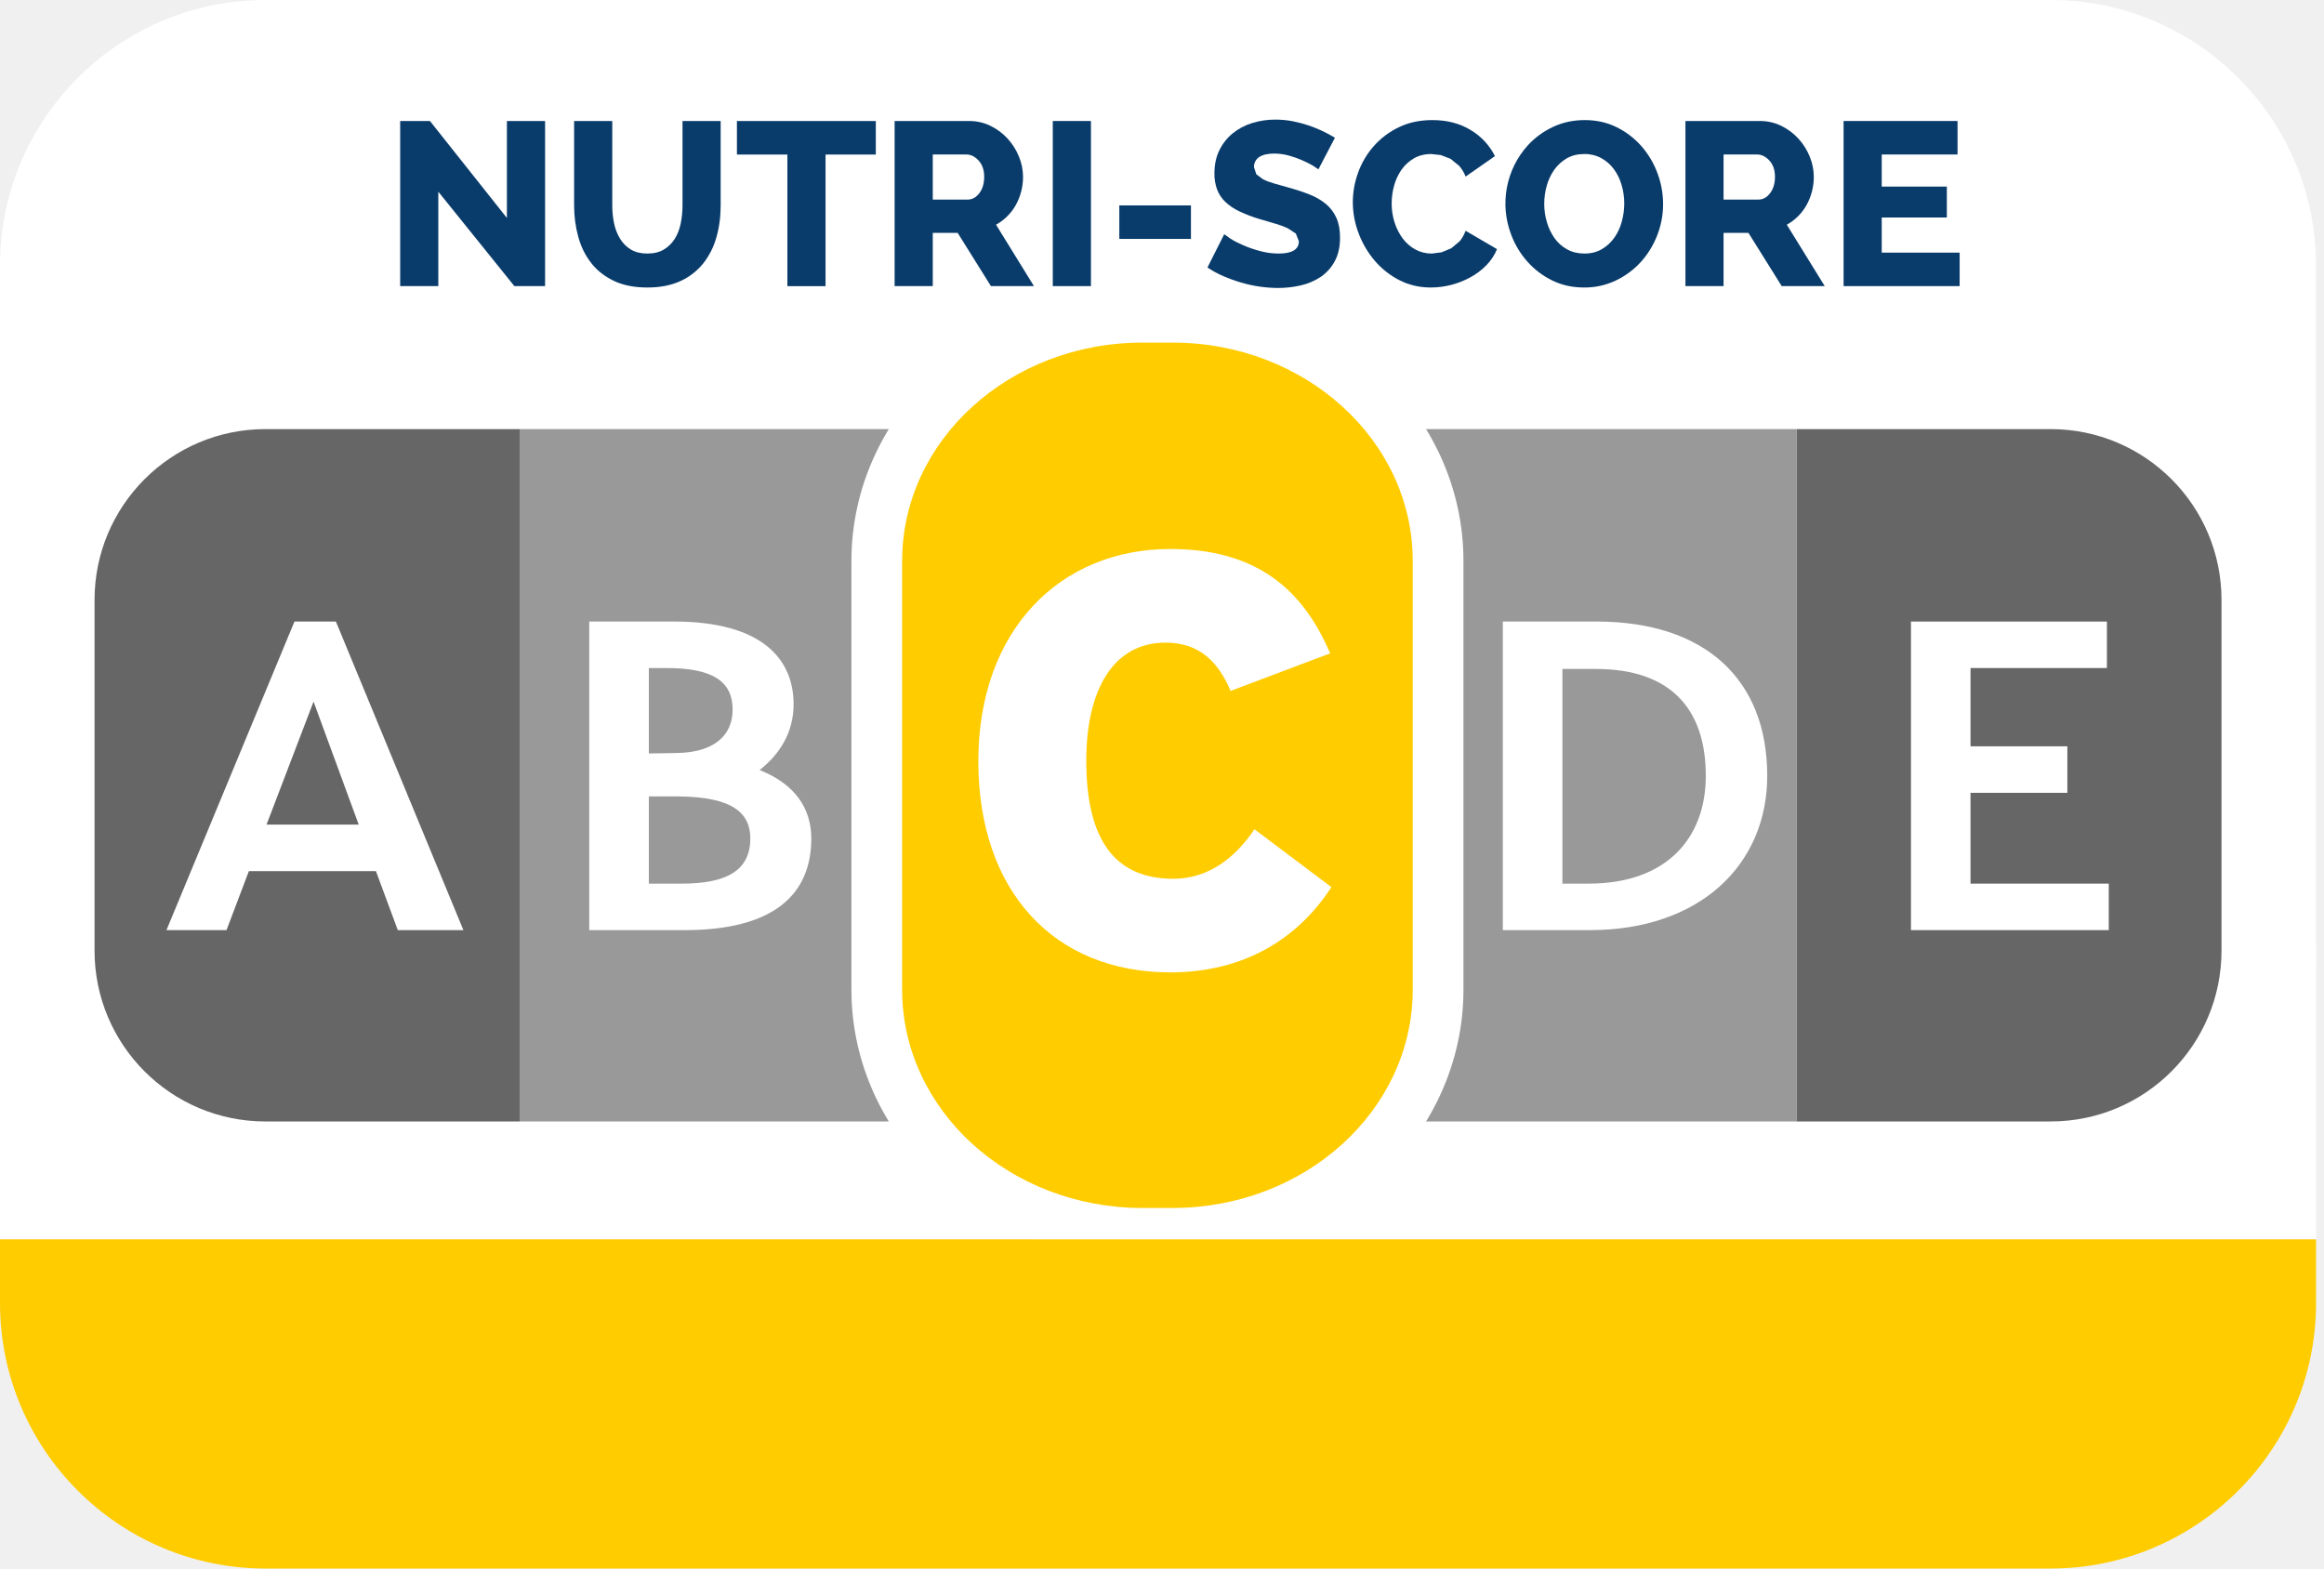
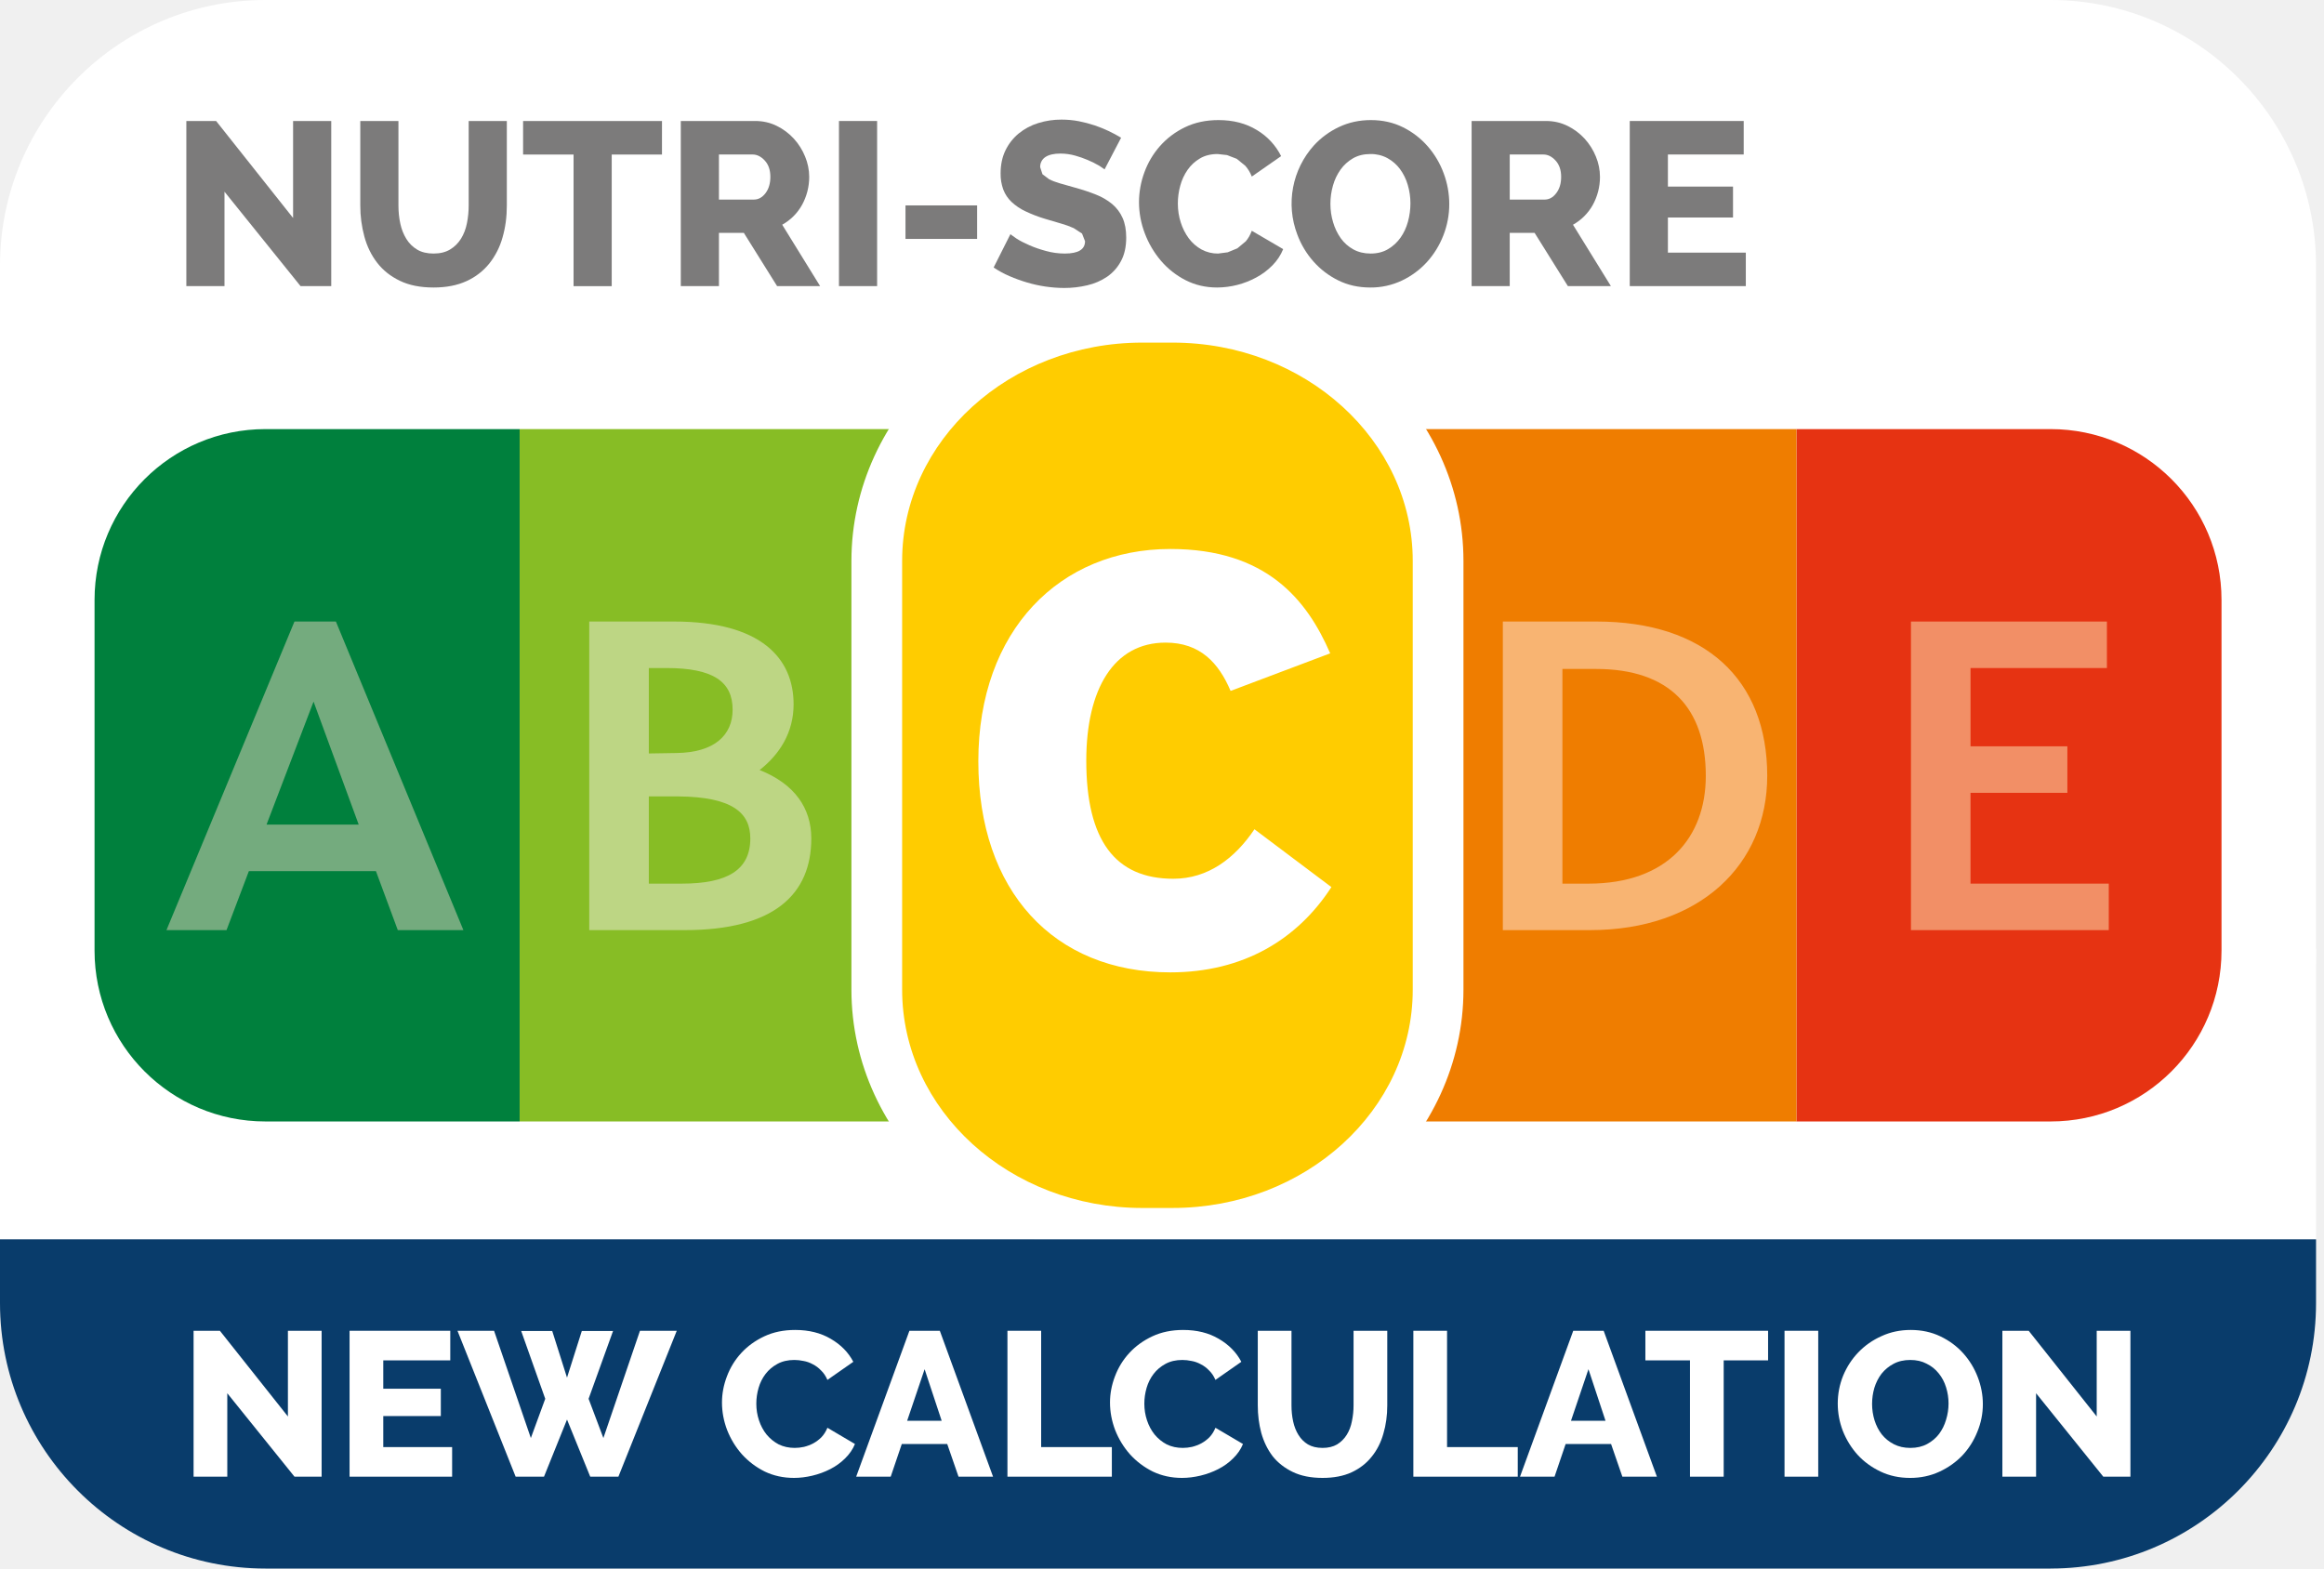
<svg xmlns="http://www.w3.org/2000/svg" id="svg2032" width="240" height="162" version="1.1" viewBox="0 0 240 162">
  <rect style="fill:#ffffff;fill-opacity:1;stroke:none;stroke-width:2.653;stroke-linecap:round;stroke-linejoin:round;paint-order:stroke fill markers" id="rect18499" width="239.178" height="30" x="0" y="98" />
  <defs id="defs2029">
    <clipPath id="clipPath1836" clipPathUnits="userSpaceOnUse">
      <path id="path1838" stroke-width="1" d="M-576.406-131.683h841.89v595.276h-841.89z" />
    </clipPath>
    <clipPath id="clipPath1817" clipPathUnits="userSpaceOnUse">
      <path id="path1819" stroke-width="1" d="M-480.445-91.617h841.89V503.66h-841.89z" />
    </clipPath>
    <clipPath id="clipPath1872" clipPathUnits="userSpaceOnUse">
      <path id="path1874" stroke-width="1" d="M-488.313-132.237h841.89v595.276h-841.89z" />
    </clipPath>
    <clipPath id="clipPath1878" clipPathUnits="userSpaceOnUse">
      <path id="path1880" stroke-width="1" d="M-519.714-136.177h841.89V459.1h-841.89z" />
    </clipPath>
    <clipPath id="clipPath1886" clipPathUnits="userSpaceOnUse">
      <path id="path1888" stroke-width="1" d="M-521.325-134.642h841.89v595.276h-841.89z" />
    </clipPath>
    <clipPath id="clipPath1892" clipPathUnits="userSpaceOnUse">
      <path id="path1894" stroke-width="1" d="M-532.144-130.648h841.89v595.276h-841.89z" />
    </clipPath>
    <clipPath id="clipPath1898" clipPathUnits="userSpaceOnUse">
      <path id="path1900" stroke-width="1" d="M-500.02-102.749h841.89v595.276h-841.89z" />
    </clipPath>
    <clipPath id="clipPath1904" clipPathUnits="userSpaceOnUse">
      <path id="path1906" stroke-width="1" d="M-522.55-115.224h841.89v595.276h-841.89z" />
    </clipPath>
    <clipPath id="clipPath1910" clipPathUnits="userSpaceOnUse">
      <path id="path1912" stroke-width="1" d="M-561.373-85.195h841.89v595.276h-841.89z" />
    </clipPath>
    <clipPath id="clipPath1916" clipPathUnits="userSpaceOnUse">
      <path id="path1918" stroke-width="1" d="M-562.786-87.568h841.89v595.276h-841.89z" />
    </clipPath>
    <clipPath id="clipPath1593" clipPathUnits="userSpaceOnUse">
      <path id="path1595" stroke-width="1" d="M-503.056-291.81h841.89v595.277h-841.89z" />
    </clipPath>
    <clipPath id="clipPath1929" clipPathUnits="userSpaceOnUse">
      <path id="path1931" stroke-width="1" d="M-503.055-239.322h841.89v595.276h-841.89z" />
    </clipPath>
    <clipPath id="clipPath1605" clipPathUnits="userSpaceOnUse">
      <path id="path1607" stroke-width="1" d="M-427.382-279.942h841.89v595.276h-841.89z" />
    </clipPath>
    <clipPath id="clipPath1618" clipPathUnits="userSpaceOnUse">
      <path id="path1620" stroke-width="1" d="M-458.785-283.881h841.89v595.276h-841.89z" />
    </clipPath>
    <clipPath id="clipPath1611" clipPathUnits="userSpaceOnUse">
      <path id="path1613" stroke-width="1" d="M-460.394-282.347h841.89v595.276h-841.89z" />
    </clipPath>
    <clipPath id="clipPath1599" clipPathUnits="userSpaceOnUse">
      <path id="path1601" stroke-width="1" d="M-471.214-278.353h841.89v595.276h-841.89z" />
    </clipPath>
    <clipPath id="clipPath1624" clipPathUnits="userSpaceOnUse">
      <path id="path1626" stroke-width="1" d="M-441.091-250.452h841.89v595.276h-841.89z" />
    </clipPath>
    <clipPath id="clipPath1630" clipPathUnits="userSpaceOnUse">
      <path id="path1632" stroke-width="1" d="M-461.62-262.929h841.89v595.276h-841.89z" />
    </clipPath>
    <clipPath id="clipPath1636" clipPathUnits="userSpaceOnUse">
      <path id="path1638" stroke-width="1" d="M-478.601-250.452h841.89v595.276h-841.89z" />
    </clipPath>
    <clipPath id="clipPath1642" clipPathUnits="userSpaceOnUse">
      <path id="path1644" stroke-width="1" d="M-420.708-232.9h841.89v595.276h-841.89z" />
    </clipPath>
    <clipPath id="clipPath1922" clipPathUnits="userSpaceOnUse">
      <path id="path1924" stroke-width="1" d="M-422.121-235.273h841.89v595.276h-841.89z" />
    </clipPath>
    <clipPath id="clipPath1866" clipPathUnits="userSpaceOnUse">
      <path id="path1868" stroke-width="1" d="M-625.833-291.81h841.89v595.277h-841.89z" />
    </clipPath>
    <clipPath id="clipPath1717" clipPathUnits="userSpaceOnUse">
      <path id="path1719" stroke-width="1" d="M-625.833-239.322h841.89v595.276h-841.89z" />
    </clipPath>
    <clipPath id="clipPath1729" clipPathUnits="userSpaceOnUse">
      <path id="path1731" stroke-width="1" d="M-542.292-239.322h841.89v595.276h-841.89z" />
    </clipPath>
    <clipPath id="clipPath1735" clipPathUnits="userSpaceOnUse">
      <path id="path1737" stroke-width="1" d="M-586.47-262.929h841.89v595.276h-841.89z" />
    </clipPath>
    <clipPath id="clipPath1741" clipPathUnits="userSpaceOnUse">
      <path id="path1743" stroke-width="1" d="M-601.38-250.452h841.89v595.276h-841.89z" />
    </clipPath>
    <clipPath id="clipPath1747" clipPathUnits="userSpaceOnUse">
      <path id="path1749" stroke-width="1" d="M-550.16-279.942h841.89v595.276h-841.89z" />
    </clipPath>
    <clipPath id="clipPath1759" clipPathUnits="userSpaceOnUse">
      <path id="path1761" stroke-width="1" d="M-581.562-283.881h841.89v595.276h-841.89z" />
    </clipPath>
    <clipPath id="clipPath1765" clipPathUnits="userSpaceOnUse">
      <path id="path1767" stroke-width="1" d="M-583.172-282.347h841.89v595.276h-841.89z" />
    </clipPath>
    <clipPath id="clipPath1773" clipPathUnits="userSpaceOnUse">
      <path id="path1775" stroke-width="1" d="M-593.991-278.353h841.89v595.276h-841.89z" />
    </clipPath>
    <clipPath id="clipPath1779" clipPathUnits="userSpaceOnUse">
      <path id="path1781" stroke-width="1" d="M-563.464-232.9h841.89v595.276h-841.89z" />
    </clipPath>
    <clipPath id="clipPath1785" clipPathUnits="userSpaceOnUse">
      <path id="path1787" stroke-width="1" d="M-564.877-235.273h841.89v595.276h-841.89z" />
    </clipPath>
    <clipPath id="clipPath1792" clipPathUnits="userSpaceOnUse">
      <path id="path1794" stroke-width="1" d="M-503.055-216.392h841.89v595.276h-841.89z" />
    </clipPath>
    <clipPath id="clipPath1753" clipPathUnits="userSpaceOnUse">
      <path id="path1755" stroke-width="1" d="M-503.055-163.905h841.89v595.276h-841.89z" />
    </clipPath>
    <clipPath id="clipPath1723" clipPathUnits="userSpaceOnUse">
      <path id="path1725" stroke-width="1" d="M-419.514-163.905h841.89v595.276h-841.89z" />
    </clipPath>
    <clipPath id="clipPath1798" clipPathUnits="userSpaceOnUse">
      <path id="path1800" stroke-width="1" d="M-427.382-204.525h841.89v595.276h-841.89z" />
    </clipPath>
    <clipPath id="clipPath1804" clipPathUnits="userSpaceOnUse">
      <path id="path1806" stroke-width="1" d="M-458.784-208.465h841.89v595.276h-841.89z" />
    </clipPath>
    <clipPath id="clipPath1810" clipPathUnits="userSpaceOnUse">
      <path id="path1812" stroke-width="1" d="M-460.394-206.93h841.89v595.276h-841.89z" />
    </clipPath>
    <clipPath id="clipPath1823" clipPathUnits="userSpaceOnUse">
      <path id="path1825" stroke-width="1" d="M-471.213-202.936h841.89V392.34h-841.89z" />
    </clipPath>
    <clipPath id="clipPath1830" clipPathUnits="userSpaceOnUse">
      <path id="path1832" stroke-width="1" d="M-437.456-175.036h841.89V420.24h-841.89z" />
    </clipPath>
    <clipPath id="clipPath1848" clipPathUnits="userSpaceOnUse">
      <path id="path1850" stroke-width="1" d="M-480.209-175.036h841.89V420.24h-841.89z" />
    </clipPath>
    <clipPath id="clipPath1842" clipPathUnits="userSpaceOnUse">
      <path id="path1844" stroke-width="1" d="M-460.551-157.483h841.89v595.276h-841.89z" />
    </clipPath>
    <clipPath id="clipPath1854" clipPathUnits="userSpaceOnUse">
      <path id="path1856" stroke-width="1" d="M-461.964-159.856h841.89V435.42h-841.89z" />
    </clipPath>
    <clipPath id="clipPath1860" clipPathUnits="userSpaceOnUse">
      <path id="path1862" stroke-width="1" d="M-452.876-180.763h841.89v595.276h-841.89z" />
    </clipPath>
  </defs>
-   <path id="path488" fill="#ffffff" d="M 211.766,0 H 27.411 C 12.297,0 0.001,12.298 0.001,27.41 v 70.768 c 0,15.117 12.296,27.413 27.41,27.413 h 74.384 A 31.623,31.623 0 0 0 117.97,130 h 3.118 c 5.958,0 11.502,-1.633 16.178,-4.41 h 74.5 c 15.116,0 27.41,-12.295 27.41,-27.412 V 27.41 C 239.176,12.298 226.882,0 211.766,0" clip-path="url(#clipPath1792)" style="fill-opacity:1;fill-rule:nonzero;stroke:none" />
-   <path id="path492" fill="#e63312" d="M 211.766,115.826 H 185.515 V 44.318 h 26.251 a 17.647,17.647 0 0 1 17.65,17.647 v 36.211 a 17.65,17.65 0 0 1 -17.65,17.65" clip-path="url(#clipPath1753)" style="fill-opacity:1;fill-rule:nonzero;stroke:none;fill:#666666" />
-   <path id="path496" fill="#00803d" d="M 27.411,115.826 H 53.663 V 44.318 H 27.41 A 17.647,17.647 0 0 0 9.764,61.965 v 36.211 a 17.647,17.647 0 0 0 17.647,17.65" clip-path="url(#clipPath1723)" style="fill-opacity:1;fill-rule:nonzero;stroke:none;fill:#666666" />
-   <path id="path500" fill="#f28f66" d="m 217.581,64.194 h -20.236 v 31.87 h 20.428 v -4.802 h -14.278 v -9.378 h 10.001 V 77.08 h -10 v -8.084 h 14.085 z" style="fill-opacity:1;fill-rule:nonzero;stroke:none;fill:#ffffff" />
-   <path id="path504" fill="#7c7b7b" d="m 45.265,19.799 v 9.751 h -3.939 V 12.496 h 3.074 l 7.949,10.017 V 12.496 h 3.941 V 29.55 h -3.171 z" style="fill-opacity:1;fill-rule:nonzero;stroke:none;fill:#093c6b" />
-   <path id="path516" fill="#7c7b7b" d="m 44.774,26.187 c 0.673,0 1.242,-0.139 1.706,-0.419 0.465,-0.28 0.84,-0.653 1.13,-1.117 0.287,-0.465 0.492,-0.997 0.611,-1.597 0.121,-0.6 0.18,-1.214 0.18,-1.839 v -8.718 h 3.94 v 8.718 c 0,1.188 -0.148,2.291 -0.446,3.315 a 7.631,7.631 0 0 1 -1.368,2.692 6.422,6.422 0 0 1 -2.355,1.814 c -0.953,0.437 -2.085,0.658 -3.398,0.658 -1.362,0 -2.522,-0.23 -3.482,-0.695 -0.962,-0.464 -1.744,-1.084 -2.342,-1.863 -0.602,-0.777 -1.041,-1.677 -1.321,-2.7 a 12.15,12.15 0 0 1 -0.422,-3.22 v -8.72 h 3.94 v 8.72 c 0,0.655 0.063,1.282 0.193,1.875 a 4.965,4.965 0 0 0 0.625,1.585 c 0.287,0.463 0.66,0.832 1.116,1.103 0.457,0.274 1.02,0.408 1.693,0.408" clip-path="url(#clipPath1798)" style="fill-opacity:1;fill-rule:nonzero;stroke:none;fill:#093c6b" transform="translate(22.08178)" />
-   <path id="path520" fill="#7c7b7b" d="m 90.444,15.959 h -5.19 v 13.594 h -3.94 V 15.959 h -5.212 v -3.463 h 14.344 z" style="fill-opacity:1;fill-rule:nonzero;stroke:none;fill:#093c6b" />
-   <path id="path532" fill="#7c7b7b" d="M 92.388,29.55 V 12.496 h 7.686 c 0.801,0 1.545,0.17 2.225,0.506 a 5.92,5.92 0 0 1 1.765,1.322 c 0.495,0.545 0.883,1.16 1.163,1.849 a 5.495,5.495 0 0 1 0.422,2.09 6.06,6.06 0 0 1 -0.192,1.522 6.029,6.029 0 0 1 -0.552,1.384 5.274,5.274 0 0 1 -2.043,2.041 l 3.914,6.34 h -4.442 l -3.436,-5.499 h -2.57 v 5.5 z m 3.94,-8.937 h 3.603 c 0.466,0 0.863,-0.216 1.203,-0.658 0.335,-0.441 0.503,-1.004 0.503,-1.692 0,-0.706 -0.192,-1.265 -0.578,-1.684 -0.384,-0.415 -0.801,-0.622 -1.247,-0.622 h -3.485 z" style="fill-opacity:1;fill-rule:nonzero;stroke:none;fill:#093c6b" />
-   <path id="path534" fill="#7c7b7b" d="m 108.722,12.496 h 3.94 V 29.55 h -3.94 z" style="fill-opacity:1;fill-rule:nonzero;stroke:none;fill:#093c6b" />
-   <path id="path536" fill="#7c7b7b" d="m 115.592,21.215 h 7.397 v 3.46 h -7.397 z" style="fill-opacity:1;fill-rule:nonzero;stroke:none;fill:#093c6b" />
-   <path id="path548" fill="#7c7b7b" d="m 114.07,17.493 -0.527,-0.362 a 10.725,10.725 0 0 0 -2.498,-1.057 5.685,5.685 0 0 0 -1.538,-0.214 c -0.673,0 -1.19,0.119 -1.551,0.36 a 1.19,1.19 0 0 0 -0.536,1.056 l 0.238,0.722 0.686,0.514 c 0.294,0.152 0.662,0.294 1.104,0.422 0.439,0.128 0.946,0.273 1.524,0.432 0.817,0.225 1.554,0.468 2.21,0.733 a 6.089,6.089 0 0 1 1.683,0.984 c 0.461,0.393 0.819,0.87 1.068,1.43 0.247,0.56 0.371,1.234 0.371,2.017 0,0.96 -0.179,1.772 -0.54,2.436 a 4.524,4.524 0 0 1 -1.428,1.611 6.06,6.06 0 0 1 -2.053,0.89 10.272,10.272 0 0 1 -2.39,0.275 13.653,13.653 0 0 1 -3.822,-0.565 15.723,15.723 0 0 1 -1.823,-0.66 9.96,9.96 0 0 1 -1.635,-0.889 l 1.73,-3.436 0.647,0.457 c 0.353,0.227 0.786,0.45 1.3,0.673 0.51,0.225 1.085,0.426 1.728,0.6 a 7.282,7.282 0 0 0 1.944,0.265 c 1.397,0 2.09,-0.426 2.09,-1.273 l -0.31,-0.792 -0.864,-0.563 a 9.388,9.388 0 0 0 -1.3,-0.47 l -1.631,-0.481 a 14.18,14.18 0 0 1 -2.041,-0.781 5.52,5.52 0 0 1 -1.444,-0.971 3.47,3.47 0 0 1 -0.851,-1.274 4.654,4.654 0 0 1 -0.278,-1.681 c 0,-0.898 0.17,-1.688 0.505,-2.377 a 5.187,5.187 0 0 1 1.37,-1.743 5.917,5.917 0 0 1 2.006,-1.068 7.944,7.944 0 0 1 2.412,-0.36 c 0.612,0 1.203,0.055 1.779,0.166 a 13.49,13.49 0 0 1 1.646,0.432 13.931,13.931 0 0 1 2.726,1.273 z" clip-path="url(#clipPath1804)" style="fill-opacity:1;fill-rule:nonzero;stroke:none;fill:#093c6b" transform="translate(22.08178)" />
-   <path id="path552" fill="#7c7b7b" d="m 117.624,20.88 a 8.94,8.94 0 0 1 0.551,-3.063 8.436,8.436 0 0 1 1.611,-2.725 8.125,8.125 0 0 1 2.582,-1.947 c 1.017,-0.496 2.174,-0.743 3.47,-0.743 1.522,0 2.842,0.344 3.963,1.032 a 6.501,6.501 0 0 1 2.5,2.69 l -3.028,2.112 A 3.661,3.661 0 0 0 128.6,17.12 l -0.887,-0.72 -1,-0.384 -0.97,-0.108 c -0.705,0 -1.316,0.152 -1.826,0.457 a 4.038,4.038 0 0 0 -1.273,1.176 5.252,5.252 0 0 0 -0.757,1.633 6.931,6.931 0 0 0 -0.251,1.85 c 0,0.672 0.099,1.321 0.3,1.946 a 5.605,5.605 0 0 0 0.838,1.657 c 0.362,0.479 0.8,0.86 1.309,1.141 a 3.509,3.509 0 0 0 1.706,0.42 l 0.997,-0.13 0.998,-0.411 0.865,-0.72 c 0.253,-0.296 0.463,-0.662 0.624,-1.092 l 3.242,1.895 a 5.148,5.148 0 0 1 -1.117,1.684 6.907,6.907 0 0 1 -1.67,1.247 8.551,8.551 0 0 1 -4.034,1.033 c -1.185,0 -2.269,-0.252 -3.255,-0.755 a 8.324,8.324 0 0 1 -2.547,-2.006 9.57,9.57 0 0 1 -1.668,-2.833 9.041,9.041 0 0 1 -0.6,-3.22" clip-path="url(#clipPath1810)" style="fill-opacity:1;fill-rule:nonzero;stroke:none;fill:#093c6b" transform="translate(22.08178)" />
-   <path id="path556" fill="#7c7b7b" d="m 141.499,29.694 c -1.216,0 -2.322,-0.247 -3.315,-0.744 a 8.291,8.291 0 0 1 -2.555,-1.957 8.794,8.794 0 0 1 -1.658,-2.776 8.968,8.968 0 0 1 1.728,-9.211 8.33,8.33 0 0 1 2.593,-1.896 c 1,-0.472 2.094,-0.708 3.28,-0.708 1.215,0 2.32,0.247 3.314,0.743 a 8.231,8.231 0 0 1 2.558,1.97 8.874,8.874 0 0 1 1.646,2.786 9.104,9.104 0 0 1 0.576,3.171 8.837,8.837 0 0 1 -0.611,3.242 8.898,8.898 0 0 1 -1.695,2.752 8.313,8.313 0 0 1 -2.582,1.908 7.465,7.465 0 0 1 -3.28,0.72 m -4.106,-8.644 c 0,0.655 0.09,1.29 0.278,1.907 a 5.51,5.51 0 0 0 0.79,1.648 c 0.344,0.479 0.777,0.863 1.297,1.152 0.521,0.287 1.117,0.43 1.79,0.43 0.689,0 1.291,-0.152 1.8,-0.457 0.513,-0.302 0.943,-0.7 1.287,-1.187 0.345,-0.488 0.6,-1.041 0.768,-1.657 a 7.17,7.17 0 0 0 0.254,-1.885 c 0,-0.657 -0.095,-1.295 -0.278,-1.91 a 5.178,5.178 0 0 0 -0.803,-1.634 4.019,4.019 0 0 0 -1.3,-1.13 3.575,3.575 0 0 0 -1.75,-0.419 c -0.69,0 -1.29,0.148 -1.803,0.444 a 4.109,4.109 0 0 0 -1.284,1.165 5.29,5.29 0 0 0 -0.781,1.644 6.841,6.841 0 0 0 -0.265,1.889" clip-path="url(#clipPath1823)" style="fill-opacity:1;fill-rule:nonzero;stroke:none;fill:#093c6b" transform="translate(22.08178)" />
-   <path id="path560" fill="#7c7b7b" d="M 174.056,29.55 V 12.496 h 7.684 c 0.801,0 1.54,0.17 2.222,0.506 a 5.92,5.92 0 0 1 1.766,1.322 c 0.494,0.545 0.882,1.16 1.163,1.849 a 5.495,5.495 0 0 1 0.421,2.09 5.991,5.991 0 0 1 -0.744,2.906 5.283,5.283 0 0 1 -2.043,2.041 l 3.915,6.34 h -4.443 l -3.435,-5.499 h -2.57 v 5.5 z m 3.937,-8.937 h 3.601 c 0.464,0 0.865,-0.216 1.2,-0.658 0.34,-0.441 0.508,-1.004 0.508,-1.692 0,-0.706 -0.194,-1.265 -0.578,-1.684 -0.384,-0.415 -0.8,-0.622 -1.249,-0.622 h -3.482 z" style="fill-opacity:1;fill-rule:nonzero;stroke:none;fill:#093c6b" />
-   <path id="path564" fill="#7c7b7b" d="m 202.373,26.092 v 3.458 h -11.985 V 12.496 h 11.767 v 3.46 h -7.828 v 3.315 h 6.724 v 3.193 h -6.724 v 3.628 z" style="fill-opacity:1;fill-rule:nonzero;stroke:none;fill:#093c6b" />
-   <path id="path566" fill="#87bd25" d="M 97.613,115.826 H 53.663 V 44.318 h 43.95 z" style="fill-opacity:1;fill-rule:nonzero;stroke:none;fill:#999999" />
-   <path id="path568" fill="#ef7d00" d="m 185.515,115.826 h -43.95 V 44.318 h 43.95 z" style="fill-opacity:1;fill-rule:nonzero;stroke:none;fill:#999999" />
-   <path id="path580" fill="#bdd684" d="m 67.005,91.262 v -9.008 h 3.03 c 5.623,0.045 7.45,1.708 7.45,4.343 0,3.277 -2.403,4.665 -7.066,4.665 z m 0,-13.443 v -8.823 h 1.827 c 4.857,0 6.826,1.432 6.826,4.297 0,2.632 -1.874,4.433 -5.815,4.48 z m 2.597,-13.627 h -8.75 v 31.872 h 9.856 c 9.277,0 13.075,-3.74 13.075,-9.467 0,-3.144 -1.732,-5.636 -5.338,-7.068 2.07,-1.618 3.51,-3.88 3.51,-6.79 0,-4.714 -3.316,-8.547 -12.353,-8.547" clip-path="url(#clipPath1830)" style="fill-opacity:1;fill-rule:nonzero;stroke:none;fill:#ffffff" />
-   <path id="path584" fill="#f8b472" d="M 161.35,91.262 V 69.09 h 3.463 c 7.642,0 11.345,4.065 11.345,11.04 0,6.376 -3.992,11.133 -12.113,11.133 z m 3.512,-27.07 h -9.664 v 31.872 h 8.99 c 11.392,0 18.314,-6.788 18.314,-15.935 0,-9.976 -6.441,-15.937 -17.64,-15.937" clip-path="url(#clipPath1848)" style="fill-opacity:1;fill-rule:nonzero;stroke:none;fill:#ffffff" />
-   <path id="path588" fill="#74ab7e" d="m 27.526,85.163 4.855,-12.7 4.663,12.702 z m 7.163,-20.969 h -4.28 l -13.22,31.873 h 6.202 l 2.31,-6.098 h 13.121 l 2.26,6.098 h 6.775 z" style="fill-opacity:1;fill-rule:nonzero;stroke:none;fill:#ffffff" />
-   <path id="path600" fill="#ffffff" d="m 117.97,129.998 c -16.566,0 -30.043,-12.466 -30.043,-27.788 V 57.936 c 0,-15.324 13.477,-27.79 30.043,-27.79 h 3.118 c 16.566,0 30.043,12.466 30.043,27.79 v 44.274 c 0,15.322 -13.477,27.788 -30.043,27.788 z" clip-path="url(#clipPath1842)" style="fill-opacity:1;fill-rule:nonzero;stroke:none" />
-   <path id="path604" fill="#ffcc00" d="m 121.088,124.761 h -3.118 c -13.702,0 -24.806,-10.096 -24.806,-22.55 V 57.935 c 0,-12.455 11.104,-22.551 24.806,-22.551 h 3.118 c 13.7,0 24.806,10.096 24.806,22.55 v 44.275 c 0,12.455 -11.106,22.551 -24.806,22.551" clip-path="url(#clipPath1854)" style="fill-opacity:1;fill-rule:nonzero;stroke:none" />
-   <path id="path608" fill="#ffffff" d="m 101.033,78.624 c 0,-13.547 8.439,-21.924 19.832,-21.924 9.915,0 14.102,5.237 16.505,10.778 l -10.286,3.88 c -1.231,-2.894 -3.14,-4.988 -6.713,-4.988 -5.358,0 -8.191,4.804 -8.191,12.192 0,8.192 2.957,12.197 8.992,12.197 3.573,0 6.345,-2.094 8.375,-5.113 l 7.946,5.974 c -3.51,5.42 -9.116,8.807 -16.628,8.807 -12.07,0 -19.832,-8.436 -19.832,-21.803" clip-path="url(#clipPath1860)" style="fill-opacity:1;fill-rule:nonzero;stroke:none" />
-   <path id="path16330" clip-path="url(#clipPath1593)" style="fill:#ffcc00;fill-opacity:1;fill-rule:nonzero;stroke:none" d="M 0 33.997 L 0 27.407 C 2.3684734e-15 12.296 12.298 -0.003 27.412 -0.003 L 211.77 -0.003 L 211.77 -0.001 C 226.882 -0.001 239.178 12.295 239.178 27.407 L 239.178 33.997 L 0 33.997 z " transform="matrix(1,0,0,-1,0,161.997)" />
+   <g id="layer1">
+     <g id="g2493">
+       <g id="g2568" fill-opacity="1" fill-rule="nonzero" stroke="none">
+         <path id="path488" fill="#fff" d="M211.766 0H27.411C12.297 0 .001 12.298.001 27.41v70.768c0 15.117 12.296 27.413 27.41 27.413h74.384A31.623 31.623 0 0 0 117.97 130h3.118c5.958 0 11.502-1.633 16.178-4.41h74.5c15.116 0 27.41-12.295 27.41-27.412V27.41c0-15.112-12.294-27.41-27.41-27.41" clip-path="url(#clipPath1792)" />
+         <path id="path492" fill="#e63312" d="M211.766 115.826h-26.251V44.318h26.251a17.647 17.647 0 0 1 17.65 17.647v36.211a17.65 17.65 0 0 1-17.65 17.65" clip-path="url(#clipPath1753)" />
+         <path id="path496" fill="#00803d" d="M27.411 115.826h26.252V44.318H27.41A17.647 17.647 0 0 0 9.764 61.965v36.211a17.647 17.647 0 0 0 17.647 17.65" clip-path="url(#clipPath1723)" />
+         <path id="path500" fill="#f28f66" d="M217.581 64.194h-20.236v31.87h20.428v-4.802h-14.278v-9.378h10.001V77.08h-10v-8.084h14.085z" />
+         <path id="path504" fill="#7c7b7b" d="M23.183 19.799v9.751h-3.939V12.496h3.074l7.949 10.017V12.496h3.941V29.55h-3.171z" />
+         <path id="path516" fill="#7c7b7b" d="M44.774 26.187c.673 0 1.242-.139 1.706-.419.465-.28.84-.653 1.13-1.117.287-.465.492-.997.611-1.597.121-.6.18-1.214.18-1.839v-8.718h3.94v8.718c0 1.188-.148 2.291-.446 3.315a7.631 7.631 0 0 1-1.368 2.692 6.422 6.422 0 0 1-2.355 1.814c-.953.437-2.085.658-3.398.658-1.362 0-2.522-.23-3.482-.695-.962-.464-1.744-1.084-2.342-1.863-.602-.777-1.041-1.677-1.321-2.7a12.15 12.15 0 0 1-.422-3.22v-8.72h3.94v8.72c0 .655.063 1.282.193 1.875a4.965 4.965 0 0 0 .625 1.585c.287.463.66.832 1.116 1.103.457.274 1.02.408 1.693.408" clip-path="url(#clipPath1798)" />
+         <path id="path520" fill="#7c7b7b" d="M68.362 15.959h-5.19v13.594h-3.94V15.959H54.02v-3.463h14.344z" />
+         <path id="path532" fill="#7c7b7b" d="M70.306 29.55V12.496h7.686c.801 0 1.545.17 2.225.506a5.92 5.92 0 0 1 1.765 1.322c.495.545.883 1.16 1.163 1.849a5.495 5.495 0 0 1 .422 2.09 6.06 6.06 0 0 1-.192 1.522 6.029 6.029 0 0 1-.552 1.384 5.274 5.274 0 0 1-2.043 2.041l3.914 6.34h-4.442l-3.436-5.499h-2.57v5.5zm3.94-8.937h3.603c.466 0 .863-.216 1.203-.658.335-.441.503-1.004.503-1.692 0-.706-.192-1.265-.578-1.684-.384-.415-.801-.622-1.247-.622h-3.485z" />
+         <path id="path534" fill="#7c7b7b" d="M86.64 12.496h3.94V29.55h-3.94z" />
+         <path id="path536" fill="#7c7b7b" d="M93.51 21.215h7.397v3.46H93.51z" />
+         <path id="path548" fill="#7c7b7b" d="M114.07 17.493l-.527-.362a10.725 10.725 0 0 0-2.498-1.057 5.685 5.685 0 0 0-1.538-.214c-.673 0-1.19.119-1.551.36a1.19 1.19 0 0 0-.536 1.056l.238.722.686.514c.294.152.662.294 1.104.422.439.128.946.273 1.524.432.817.225 1.554.468 2.21.733a6.089 6.089 0 0 1 1.683.984c.461.393.819.87 1.068 1.43.247.56.371 1.234.371 2.017 0 .96-.179 1.772-.54 2.436a4.524 4.524 0 0 1-1.428 1.611 6.06 6.06 0 0 1-2.053.89 10.272 10.272 0 0 1-2.39.275 13.653 13.653 0 0 1-3.822-.565 15.723 15.723 0 0 1-1.823-.66 9.96 9.96 0 0 1-1.635-.889l1.73-3.436.647.457c.353.227.786.45 1.3.673.51.225 1.085.426 1.728.6a7.282 7.282 0 0 0 1.944.265c1.397 0 2.09-.426 2.09-1.273l-.31-.792-.864-.563a9.388 9.388 0 0 0-1.3-.47l-1.631-.481a14.18 14.18 0 0 1-2.041-.781 5.52 5.52 0 0 1-1.444-.971 3.47 3.47 0 0 1-.851-1.274 4.654 4.654 0 0 1-.278-1.681c0-.898.17-1.688.505-2.377a5.187 5.187 0 0 1 1.37-1.743 5.917 5.917 0 0 1 2.006-1.068 7.944 7.944 0 0 1 2.412-.36c.612 0 1.203.055 1.779.166a13.49 13.49 0 0 1 1.646.432 13.931 13.931 0 0 1 2.726 1.273z" clip-path="url(#clipPath1804)" />
+         <path id="path552" fill="#7c7b7b" d="M117.624 20.88a8.94 8.94 0 0 1 .551-3.063 8.436 8.436 0 0 1 1.611-2.725 8.125 8.125 0 0 1 2.582-1.947c1.017-.496 2.174-.743 3.47-.743 1.522 0 2.842.344 3.963 1.032a6.501 6.501 0 0 1 2.5 2.69l-3.028 2.112a3.661 3.661 0 0 0-.673-1.116l-.887-.72-1-.384-.97-.108c-.705 0-1.316.152-1.826.457a4.038 4.038 0 0 0-1.273 1.176 5.252 5.252 0 0 0-.757 1.633 6.931 6.931 0 0 0-.251 1.85c0 .672.099 1.321.3 1.946a5.605 5.605 0 0 0 .838 1.657c.362.479.8.86 1.309 1.141a3.509 3.509 0 0 0 1.706.42l.997-.13.998-.411.865-.72c.253-.296.463-.662.624-1.092l3.242 1.895a5.148 5.148 0 0 1-1.117 1.684 6.907 6.907 0 0 1-1.67 1.247 8.551 8.551 0 0 1-4.034 1.033c-1.185 0-2.269-.252-3.255-.755a8.324 8.324 0 0 1-2.547-2.006 9.57 9.57 0 0 1-1.668-2.833 9.041 9.041 0 0 1-.6-3.22" clip-path="url(#clipPath1810)" />
+         <path id="path556" fill="#7c7b7b" d="M141.499 29.694c-1.216 0-2.322-.247-3.315-.744a8.291 8.291 0 0 1-2.555-1.957 8.794 8.794 0 0 1-1.658-2.776 8.968 8.968 0 0 1 1.728-9.211 8.33 8.33 0 0 1 2.593-1.896c1-.472 2.094-.708 3.28-.708 1.215 0 2.32.247 3.314.743a8.231 8.231 0 0 1 2.558 1.97 8.874 8.874 0 0 1 1.646 2.786 9.104 9.104 0 0 1 .576 3.171 8.837 8.837 0 0 1-.611 3.242 8.898 8.898 0 0 1-1.695 2.752 8.313 8.313 0 0 1-2.582 1.908 7.465 7.465 0 0 1-3.28.72m-4.106-8.644c0 .655.09 1.29.278 1.907a5.51 5.51 0 0 0 .79 1.648c.344.479.777.863 1.297 1.152.521.287 1.117.43 1.79.43.689 0 1.291-.152 1.8-.457.513-.302.943-.7 1.287-1.187.345-.488.6-1.041.768-1.657a7.17 7.17 0 0 0 .254-1.885c0-.657-.095-1.295-.278-1.91a5.178 5.178 0 0 0-.803-1.634 4.019 4.019 0 0 0-1.3-1.13 3.575 3.575 0 0 0-1.75-.419c-.69 0-1.29.148-1.803.444a4.109 4.109 0 0 0-1.284 1.165 5.29 5.29 0 0 0-.781 1.644 6.841 6.841 0 0 0-.265 1.889" clip-path="url(#clipPath1823)" />
+         <path id="path560" fill="#7c7b7b" d="M151.974 29.55V12.496h7.684c.801 0 1.54.17 2.222.506a5.92 5.92 0 0 1 1.766 1.322c.494.545.882 1.16 1.163 1.849a5.495 5.495 0 0 1 .421 2.09 5.991 5.991 0 0 1-.744 2.906 5.283 5.283 0 0 1-2.043 2.041l3.915 6.34h-4.443l-3.435-5.499h-2.57v5.5zm3.937-8.937h3.601c.464 0 .865-.216 1.2-.658.34-.441.508-1.004.508-1.692 0-.706-.194-1.265-.578-1.684-.384-.415-.8-.622-1.249-.622h-3.482z" />
+         <path id="path564" fill="#7c7b7b" d="M180.291 26.092v3.458h-11.985V12.496h11.767v3.46h-7.828v3.315h6.724v3.193h-6.724v3.628z" />
+         <path id="path566" fill="#87bd25" d="M97.613 115.826h-43.95V44.318h43.95z" />
+         <path id="path568" fill="#ef7d00" d="M185.515 115.826h-43.95V44.318h43.95z" />
+         <path id="path580" fill="#bdd684" d="M67.005 91.262v-9.008h3.03c5.623.045 7.45 1.708 7.45 4.343 0 3.277-2.403 4.665-7.066 4.665zm0-13.443v-8.823h1.827c4.857 0 6.826 1.432 6.826 4.297 0 2.632-1.874 4.433-5.815 4.48zm2.597-13.627h-8.75v31.872h9.856c9.277 0 13.075-3.74 13.075-9.467 0-3.144-1.732-5.636-5.338-7.068 2.07-1.618 3.51-3.88 3.51-6.79 0-4.714-3.316-8.547-12.353-8.547" clip-path="url(#clipPath1830)" />
+         <path id="path584" fill="#f8b472" d="M161.35 91.262V69.09h3.463c7.642 0 11.345 4.065 11.345 11.04 0 6.376-3.992 11.133-12.113 11.133zm3.512-27.07h-9.664v31.872h8.99c11.392 0 18.314-6.788 18.314-15.935 0-9.976-6.441-15.937-17.64-15.937" clip-path="url(#clipPath1848)" />
+         <path id="path588" fill="#74ab7e" d="M27.526 85.163l4.855-12.7 4.663 12.702zm7.163-20.969h-4.28l-13.22 31.873h6.202l2.31-6.098h13.121l2.26 6.098h6.775z" />
+         <path id="path600" fill="#fff" d="M117.97 129.998c-16.566 0-30.043-12.466-30.043-27.788V57.936c0-15.324 13.477-27.79 30.043-27.79h3.118c16.566 0 30.043 12.466 30.043 27.79v44.274c0 15.322-13.477 27.788-30.043 27.788z" clip-path="url(#clipPath1842)" />
+         <path id="path604" fill="#fc0" d="M121.088 124.761h-3.118c-13.702 0-24.806-10.096-24.806-22.55V57.935c0-12.455 11.104-22.551 24.806-22.551h3.118c13.7 0 24.806 10.096 24.806 22.55v44.275c0 12.455-11.106 22.551-24.806 22.551" clip-path="url(#clipPath1854)" />
+         <path id="path608" fill="#fff" d="M101.033 78.624c0-13.547 8.439-21.924 19.832-21.924 9.915 0 14.102 5.237 16.505 10.778l-10.286 3.88c-1.231-2.894-3.14-4.988-6.713-4.988-5.358 0-8.191 4.804-8.191 12.192 0 8.192 2.957 12.197 8.992 12.197 3.573 0 6.345-2.094 8.375-5.113l7.946 5.974c-3.51 5.42-9.116 8.807-16.628 8.807-12.07 0-19.832-8.436-19.832-21.803" clip-path="url(#clipPath1860)" />
+       </g>
+     </g>
+   </g>
+   <path id="path16330" clip-path="url(#clipPath1593)" style="fill:#093c6b;fill-opacity:1;fill-rule:nonzero;stroke:none" d="M 0 33.997 L 0 27.407 C 2.3684734e-15 12.296 12.298 -0.003 27.412 -0.003 L 211.77 -0.003 L 211.77 -0.001 C 226.882 -0.001 239.178 12.295 239.178 27.407 L 239.178 33.997 L 0 33.997 z " transform="matrix(1,0,0,-1,0,161.997)" />
+   <g aria-label="NEW CALCULATION" id="text18503" style="font-size:21.224px;line-height:1.25;font-family:'Open Sans';-inkscape-font-specification:'Open Sans';stroke-width:0.531">
+     <path d="m 23.472,143.896 v 8.617 h -3.481 v -15.069 h 2.717 l 7.025,8.851 v -8.851 h 3.481 v 15.069 h -2.802 z" style="font-weight:800;font-family:Raleway;-inkscape-font-specification:'Raleway Ultra-Bold';fill:#ffffff" id="path5610" />
+     <path d="m 46.691,149.457 v 3.056 H 36.1 v -15.069 h 10.4 v 3.056 h -6.919 v 2.929 h 5.943 v 2.823 h -5.943 v 3.205 z" style="font-weight:800;font-family:Raleway;-inkscape-font-specification:'Raleway Ultra-Bold';fill:#ffffff" id="path5612" />
+     <path d="m 53.823,137.465 h 3.205 l 1.528,4.818 1.528,-4.818 h 3.226 l -2.526,7.004 1.528,4.054 3.778,-11.079 h 3.799 L 63.862,152.513 h -2.908 l -2.398,-5.9 -2.377,5.9 H 53.25 l -6.006,-15.069 h 3.778 l 3.799,11.079 1.486,-4.054 z" style="font-weight:800;font-family:Raleway;-inkscape-font-specification:'Raleway Ultra-Bold';fill:#ffffff" id="path5614" />
+     <path d="m 74.559,144.851 q 0,-1.358 0.509,-2.695 0.509,-1.358 1.486,-2.42 0.976,-1.061 2.377,-1.719 1.401,-0.658 3.184,-0.658 2.122,0 3.672,0.913 1.571,0.913 2.335,2.377 l -2.674,1.868 q -0.255,-0.594 -0.658,-0.976 -0.382,-0.403 -0.849,-0.637 -0.467,-0.255 -0.955,-0.34 -0.488,-0.106 -0.955,-0.106 -0.998,0 -1.74,0.403 -0.743,0.403 -1.231,1.04 -0.488,0.637 -0.722,1.443 -0.233,0.807 -0.233,1.634 0,0.891 0.276,1.719 0.276,0.828 0.785,1.464 0.531,0.637 1.252,1.019 0.743,0.361 1.655,0.361 0.467,0 0.955,-0.106 0.509,-0.127 0.955,-0.361 0.467,-0.255 0.849,-0.637 0.382,-0.403 0.616,-0.976 l 2.844,1.677 q -0.34,0.828 -1.019,1.486 -0.658,0.658 -1.528,1.104 -0.87,0.446 -1.847,0.679 -0.976,0.233 -1.91,0.233 -1.634,0 -3.014,-0.658 -1.358,-0.679 -2.356,-1.783 -0.976,-1.104 -1.528,-2.504 -0.531,-1.401 -0.531,-2.844 z" style="font-weight:800;font-family:Raleway;-inkscape-font-specification:'Raleway Ultra-Bold';fill:#ffffff" id="path5616" />
+     <path d="m 93.915,137.444 h 3.141 l 5.497,15.069 h -3.566 l -1.167,-3.375 h -4.691 l -1.146,3.375 h -3.566 z m 3.332,9.296 -1.762,-5.327 -1.804,5.327 z" style="font-weight:800;font-family:Raleway;-inkscape-font-specification:'Raleway Ultra-Bold';fill:#ffffff" id="path5618" />
+     <path d="m 104.039,152.513 v -15.069 h 3.481 v 12.013 h 7.301 v 3.056 z" style="font-weight:800;font-family:Raleway;-inkscape-font-specification:'Raleway Ultra-Bold';fill:#ffffff" id="path5620" />
+     <path d="m 114.63,144.851 q 0,-1.358 0.509,-2.695 0.509,-1.358 1.486,-2.42 0.976,-1.061 2.377,-1.719 1.401,-0.658 3.184,-0.658 2.122,0 3.672,0.913 1.571,0.913 2.335,2.377 l -2.674,1.868 q -0.255,-0.594 -0.658,-0.976 -0.382,-0.403 -0.849,-0.637 -0.467,-0.255 -0.955,-0.34 -0.488,-0.106 -0.955,-0.106 -0.998,0 -1.74,0.403 -0.743,0.403 -1.231,1.04 -0.488,0.637 -0.722,1.443 -0.233,0.807 -0.233,1.634 0,0.891 0.276,1.719 0.276,0.828 0.785,1.464 0.531,0.637 1.252,1.019 0.743,0.361 1.655,0.361 0.467,0 0.955,-0.106 0.509,-0.127 0.955,-0.361 0.467,-0.255 0.849,-0.637 0.382,-0.403 0.616,-0.976 l 2.844,1.677 q -0.34,0.828 -1.019,1.486 -0.658,0.658 -1.528,1.104 -0.87,0.446 -1.847,0.679 -0.976,0.233 -1.91,0.233 -1.634,0 -3.014,-0.658 -1.358,-0.679 -2.356,-1.783 -0.976,-1.104 -1.528,-2.504 -0.531,-1.401 -0.531,-2.844 z" style="font-weight:800;font-family:Raleway;-inkscape-font-specification:'Raleway Ultra-Bold';fill:#ffffff" id="path5622" />
+     <path d="m 136.576,149.542 q 0.891,0 1.507,-0.361 0.616,-0.382 0.998,-0.998 0.382,-0.616 0.531,-1.401 0.17,-0.807 0.17,-1.634 v -7.704 h 3.481 v 7.704 q 0,1.571 -0.403,2.929 -0.382,1.358 -1.21,2.377 -0.807,1.019 -2.08,1.613 -1.252,0.573 -2.993,0.573 -1.804,0 -3.078,-0.616 -1.273,-0.616 -2.08,-1.634 -0.785,-1.04 -1.167,-2.398 -0.361,-1.358 -0.361,-2.844 v -7.704 h 3.481 v 7.704 q 0,0.87 0.17,1.655 0.17,0.785 0.552,1.401 0.382,0.616 0.976,0.976 0.616,0.361 1.507,0.361 z" style="font-weight:800;font-family:Raleway;-inkscape-font-specification:'Raleway Ultra-Bold';fill:#ffffff" id="path5624" />
+     <path d="m 145.957,152.513 v -15.069 h 3.481 v 12.013 h 7.301 v 3.056 z" style="font-weight:800;font-family:Raleway;-inkscape-font-specification:'Raleway Ultra-Bold';fill:#ffffff" id="path5626" />
+     <path d="m 162.47,137.444 h 3.141 l 5.497,15.069 h -3.566 l -1.167,-3.375 h -4.691 l -1.146,3.375 h -3.566 z m 3.332,9.296 -1.762,-5.327 -1.804,5.327 z" style="font-weight:800;font-family:Raleway;-inkscape-font-specification:'Raleway Ultra-Bold';fill:#ffffff" id="path5628" />
+     <path d="m 182.59,140.5 h -4.584 v 12.013 h -3.481 v -12.013 h -4.606 v -3.056 h 12.671 z" style="font-weight:800;font-family:Raleway;-inkscape-font-specification:'Raleway Ultra-Bold';fill:#ffffff" id="path5630" />
+     <path d="m 184.288,152.513 v -15.069 h 3.481 v 15.069 z" style="font-weight:800;font-family:Raleway;-inkscape-font-specification:'Raleway Ultra-Bold';fill:#ffffff" id="path5632" />
+     <path d="m 197.256,152.641 q -1.677,0 -3.056,-0.658 -1.38,-0.658 -2.356,-1.719 -0.976,-1.082 -1.528,-2.462 -0.531,-1.38 -0.531,-2.844 0,-1.486 0.552,-2.865 0.573,-1.38 1.571,-2.42 1.019,-1.061 2.398,-1.677 1.38,-0.637 3.014,-0.637 1.677,0 3.056,0.658 1.38,0.658 2.356,1.74 0.976,1.082 1.507,2.462 0.531,1.38 0.531,2.802 0,1.486 -0.573,2.865 -0.552,1.38 -1.549,2.441 -0.998,1.04 -2.377,1.677 -1.38,0.637 -3.014,0.637 z m -3.926,-7.641 q 0,0.87 0.255,1.698 0.255,0.807 0.743,1.443 0.509,0.637 1.252,1.019 0.743,0.382 1.698,0.382 0.998,0 1.74,-0.403 0.743,-0.403 1.231,-1.04 0.488,-0.658 0.722,-1.464 0.255,-0.828 0.255,-1.677 0,-0.87 -0.255,-1.677 -0.255,-0.828 -0.764,-1.443 -0.509,-0.637 -1.252,-0.998 -0.722,-0.382 -1.677,-0.382 -0.998,0 -1.74,0.403 -0.722,0.382 -1.231,1.019 -0.488,0.637 -0.743,1.464 -0.233,0.807 -0.233,1.655 z" style="font-weight:800;font-family:Raleway;-inkscape-font-specification:'Raleway Ultra-Bold';fill:#ffffff" id="path5634" />
+     <path d="m 210.267,143.896 v 8.617 h -3.481 v -15.069 h 2.717 l 7.025,8.851 v -8.851 h 3.481 v 15.069 h -2.802 z" style="font-weight:800;font-family:Raleway;-inkscape-font-specification:'Raleway Ultra-Bold';fill:#ffffff" id="path5636" />
+   </g>
</svg>
